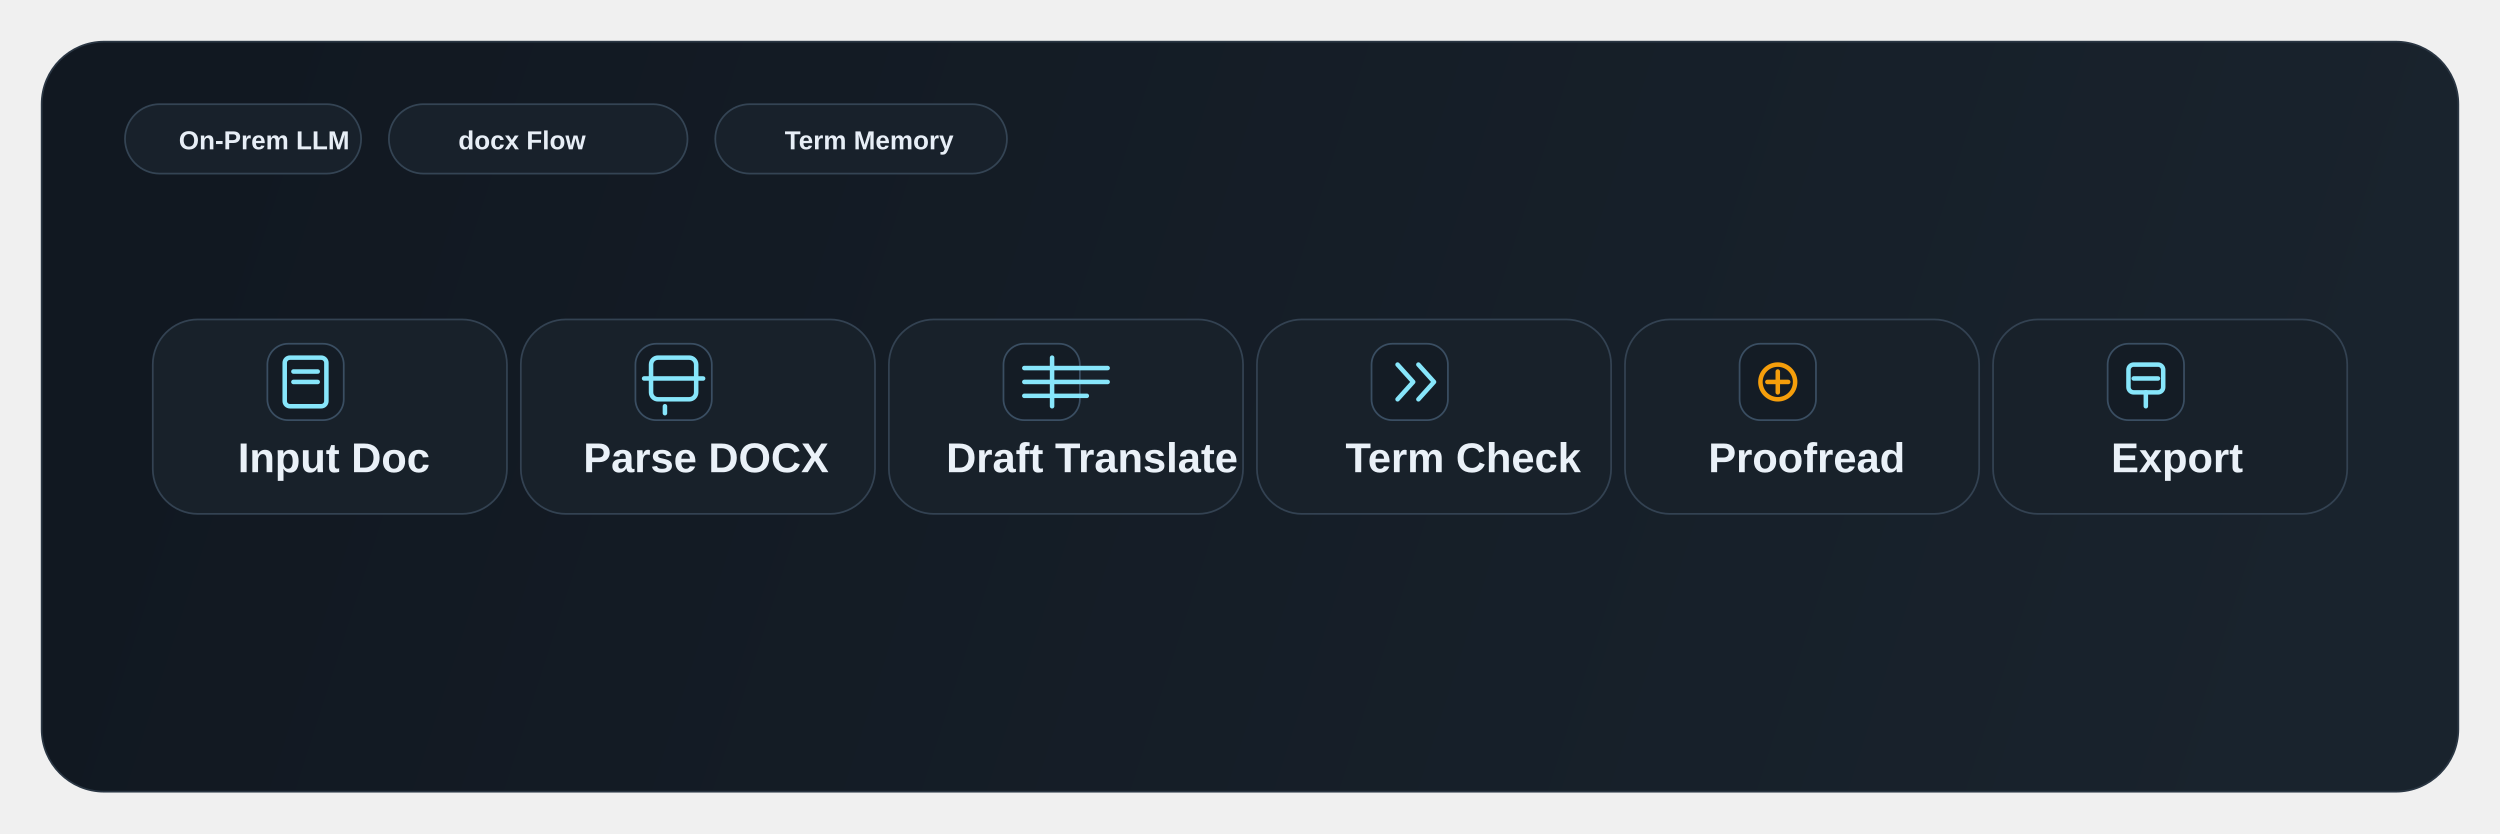
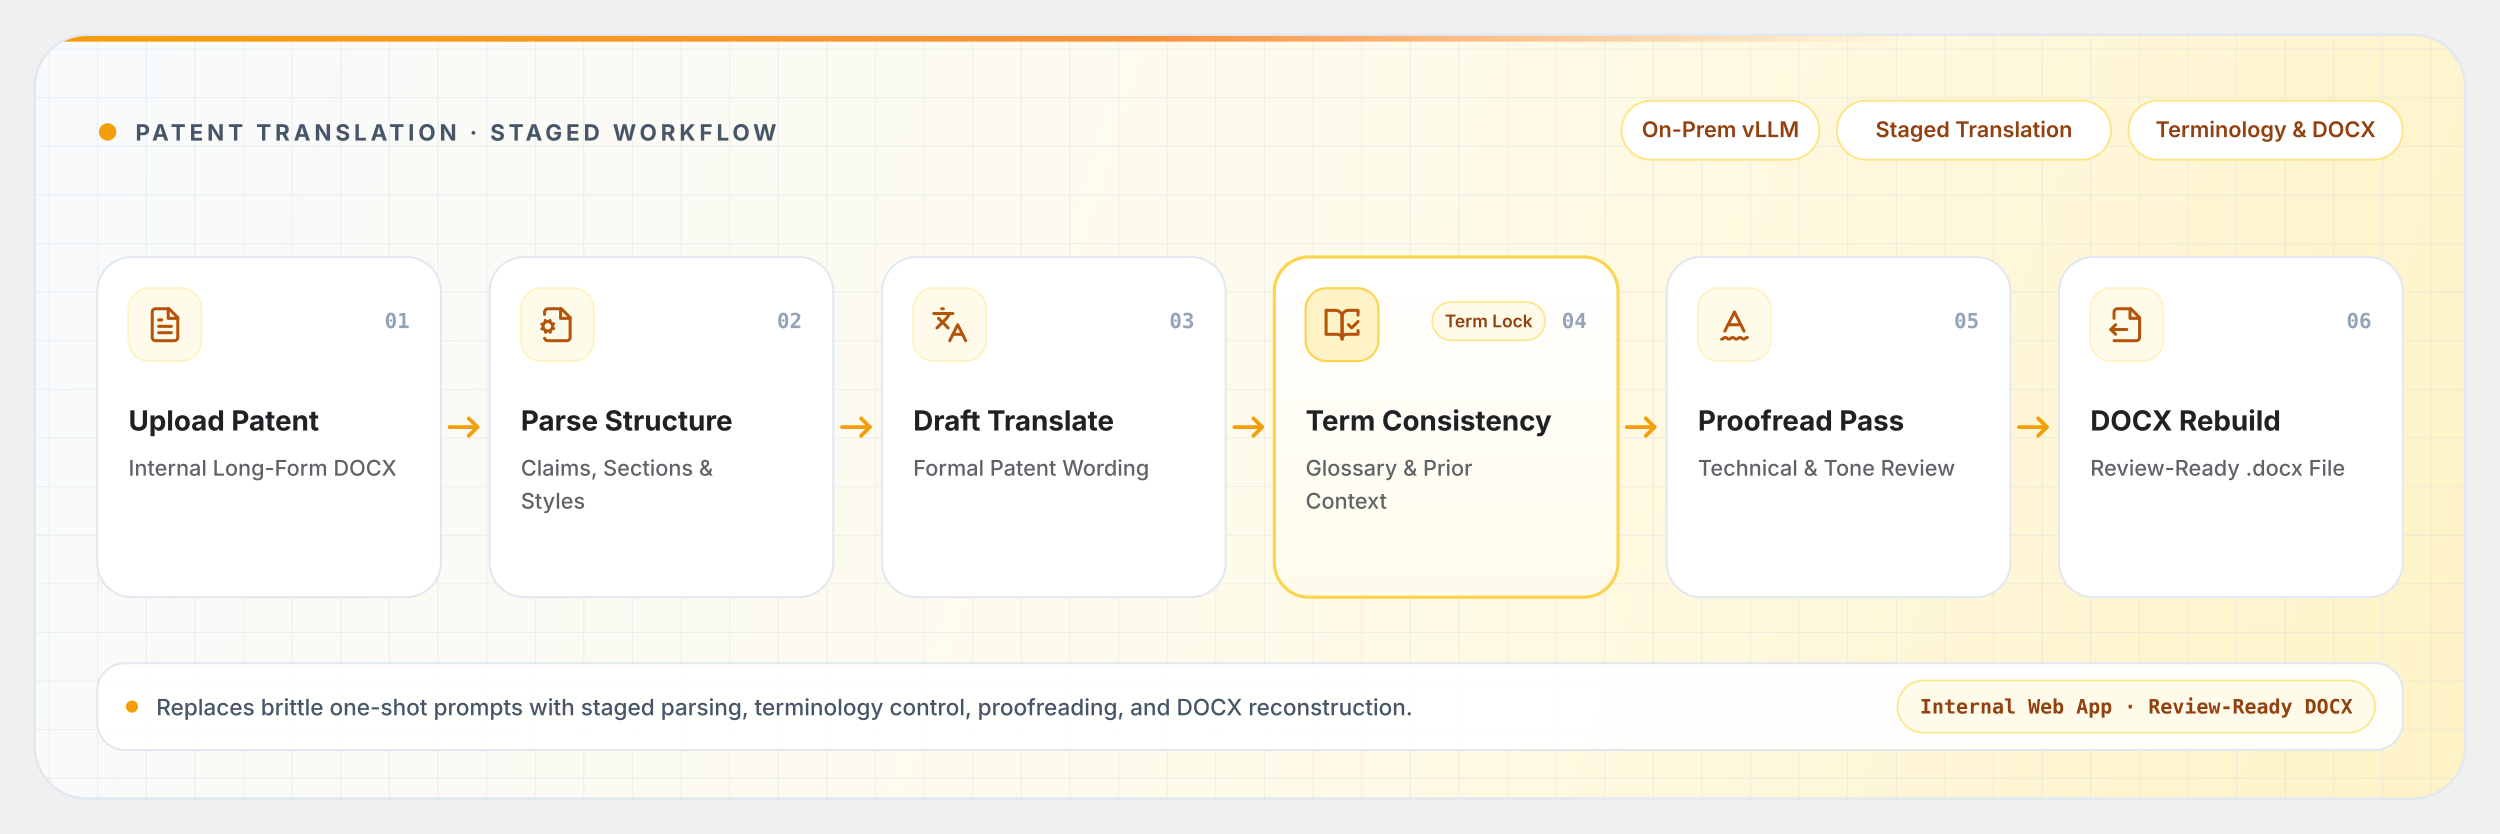
<svg xmlns="http://www.w3.org/2000/svg" width="1440" height="480" viewBox="0 0 1440 480" fill="none">
  <defs>
-     <linearGradient id="bg" x1="120" y1="48" x2="1320" y2="432" gradientUnits="userSpaceOnUse">
-       <stop stop-color="#111821" />
-       <stop offset="1" stop-color="#19232D" />
+     <linearGradient id="bg-patent-translation-service" x1="40" y1="20" x2="1400" y2="460" gradientUnits="userSpaceOnUse">
+       <stop stop-color="#F8FAFC" />
+       <stop offset="0.52" stop-color="#FFFBEB" />
+       <stop offset="1" stop-color="#FEF3C7" />
    </linearGradient>
-     <linearGradient id="node" x1="0" y1="0" x2="0" y2="120" gradientUnits="userSpaceOnUse">
-       <stop stop-color="#1E2833" />
-       <stop offset="1" stop-color="#18212A" />
+     <linearGradient id="topbar-patent-translation-service" x1="20" y1="20" x2="1100" y2="20" gradientUnits="userSpaceOnUse">
+       <stop stop-color="#F59E0B" />
+       <stop offset="0.6" stop-color="#FB923C" />
+       <stop offset="1" stop-color="#FB923C" stop-opacity="0" />
    </linearGradient>
-     <filter id="glow" x="-20%" y="-40%" width="140%" height="180%">
-       <feGaussianBlur stdDeviation="10" result="blur" />
-       <feMerge>
-         <feMergeNode in="blur" />
-         <feMergeNode in="SourceGraphic" />
-       </feMerge>
-     </filter>
+     <linearGradient id="card-hi-patent-translation-service" x1="0" y1="148" x2="0" y2="344" gradientUnits="userSpaceOnUse">
+       <stop stop-color="#FFFFFF" />
+       <stop offset="1" stop-color="#FFFBEB" />
+     </linearGradient>
+     <pattern id="grid-patent-translation-service" width="28" height="28" patternUnits="userSpaceOnUse">
+       <path d="M 28 0 L 0 0 0 28" fill="none" stroke="#CBD5E1" stroke-opacity="0.38" stroke-width="1" />
+     </pattern>
+     <clipPath id="panel-patent-translation-service">
+       <rect x="20" y="20" width="1400" height="440" rx="30" />
+     </clipPath>
  </defs>
-   <rect x="24" y="24" width="1392" height="432" rx="36" fill="url(#bg)" />
-   <rect x="24" y="24" width="1392" height="432" rx="36" stroke="#2A3643" />
-   <g font-family="Segoe UI, Arial, sans-serif">
-     <rect x="72" y="60" width="136" height="40" rx="20" fill="#18212B" stroke="#344454" />
-     <rect x="224" y="60" width="172" height="40" rx="20" fill="#18212B" stroke="#344454" />
-     <rect x="412" y="60" width="168" height="40" rx="20" fill="#18212B" stroke="#344454" />
-     <text x="103" y="86" fill="#E7EEF6" font-size="15" font-weight="600">On-Prem LLM</text>
-     <text x="264" y="86" fill="#E7EEF6" font-size="15" font-weight="600">docx Flow</text>
-     <text x="452" y="86" fill="#E7EEF6" font-size="15" font-weight="600">Term Memory</text>
+   <g clip-path="url(#panel-patent-translation-service)">
+     <rect x="20" y="20" width="1400" height="440" rx="30" fill="url(#bg-patent-translation-service)" />
+     <rect x="20" y="20" width="1400" height="440" fill="url(#grid-patent-translation-service)" />
+     <rect x="20" y="20" width="1400" height="4" fill="url(#topbar-patent-translation-service)" />
  </g>
-   <g filter="url(#glow)" stroke="#5AD7F7" stroke-width="4" stroke-linecap="round">
-     <path d="M292 240H356" />
-     <path d="M504 240H568" />
-     <path d="M716 240H780" />
-     <path d="M928 240H992" />
-     <path d="M1140 240H1204" />
+   <rect x="20" y="20" width="1400" height="440" rx="30" stroke="#E2E8F0" stroke-width="1.5" />
+   <circle cx="62" cy="76" r="5" fill="#F59E0B" />
+   <text x="78" y="81" font-family="Inter, Segoe UI, Arial, sans-serif" font-size="13" font-weight="700" letter-spacing="2.2" fill="#475569">PATENT TRANSLATION · STAGED WORKFLOW</text>
+   <rect x="934" y="58" width="114" height="34" rx="17" fill="#FFFFFF" stroke="#FDE68A" stroke-width="1.2" />
+   <text x="991" y="79" text-anchor="middle" font-family="Inter, Segoe UI, Arial, sans-serif" font-size="12.5" font-weight="600" fill="#92400E">On-Prem vLLM</text>
+   <rect x="1058" y="58" width="158" height="34" rx="17" fill="#FFFFFF" stroke="#FDE68A" stroke-width="1.2" />
+   <text x="1137" y="79" text-anchor="middle" font-family="Inter, Segoe UI, Arial, sans-serif" font-size="12.5" font-weight="600" fill="#92400E">Staged Translation</text>
+   <rect x="1226" y="58" width="158" height="34" rx="17" fill="#FFFFFF" stroke="#FDE68A" stroke-width="1.2" />
+   <text x="1305" y="79" text-anchor="middle" font-family="Inter, Segoe UI, Arial, sans-serif" font-size="12.5" font-weight="600" fill="#92400E">Terminology &amp; DOCX</text>
+   <g>
+     <rect x="56" y="148" width="198" height="196" rx="20" fill="#FFFFFF" stroke="#E2E8F0" stroke-width="1.2" />
+     <rect x="74" y="166" width="42" height="42" rx="12" fill="#FFFBEB" stroke="#FEF3C7" stroke-width="1.2" />
+     <g transform="translate(84 176) scale(0.92)" fill="none" stroke="#B45309" stroke-width="1.9" stroke-linecap="round" stroke-linejoin="round">
+       <path d="M14.5 2H6a2 2 0 0 0-2 2v16a2 2 0 0 0 2 2h12a2 2 0 0 0 2-2V7.5L14.5 2z" />
+       <polyline points="14 2 14 8 20 8" />
+       <line x1="16" x2="8" y1="13" y2="13" />
+       <line x1="16" x2="8" y1="17" y2="17" />
+       <line x1="10" x2="8" y1="9" y2="9" />
+     </g>
+     <text x="236" y="189" text-anchor="end" font-family="ui-monospace, SFMono-Regular, Menlo, Consolas, monospace" font-size="12" font-weight="600" fill="#94A3B8">01</text>
+     <text x="74" y="248" font-family="Inter, Segoe UI, Arial, sans-serif" font-size="16" font-weight="700" fill="#202124">Upload Patent</text>
+     <text x="74" y="274" font-family="Inter, Segoe UI, Arial, sans-serif" font-size="12.5" font-weight="500" fill="#5F6368">Internal Long-Form DOCX</text>
  </g>
-   <g fill="#5AD7F7">
-     <path d="M356 240L343 232V248L356 240Z" />
-     <path d="M568 240L555 232V248L568 240Z" />
-     <path d="M780 240L767 232V248L780 240Z" />
-     <path d="M992 240L979 232V248L992 240Z" />
-     <path d="M1204 240L1191 232V248L1204 240Z" />
+   <g stroke="#F59E0B" stroke-width="2.2" stroke-linecap="round" stroke-linejoin="round">
+     <path d="M259 246H275" />
+     <path d="M270 241L275 246L270 251" fill="none" />
  </g>
-   <g fill="url(#node)" stroke="#334252">
-     <rect x="88" y="184" width="204" height="112" rx="26" />
-     <rect x="300" y="184" width="204" height="112" rx="26" />
-     <rect x="512" y="184" width="204" height="112" rx="26" />
-     <rect x="724" y="184" width="204" height="112" rx="26" />
-     <rect x="936" y="184" width="204" height="112" rx="26" />
-     <rect x="1148" y="184" width="204" height="112" rx="26" />
+   <g>
+     <rect x="282" y="148" width="198" height="196" rx="20" fill="#FFFFFF" stroke="#E2E8F0" stroke-width="1.2" />
+     <rect x="300" y="166" width="42" height="42" rx="12" fill="#FFFBEB" stroke="#FEF3C7" stroke-width="1.2" />
+     <g transform="translate(310 176) scale(0.92)" fill="none" stroke="#B45309" stroke-width="1.9" stroke-linecap="round" stroke-linejoin="round">
+       <circle cx="6" cy="13" r="3" />
+       <path d="m9.7 14.4-.9-.3" />
+       <path d="m3.2 11.9-.9-.3" />
+       <path d="m4.6 16.7.3-.9" />
+       <path d="m7.6 16.7-.4-1" />
+       <path d="m4.8 10.3-.4-1" />
+       <path d="m2.3 14.6 1-.4" />
+       <path d="m8.7 11.8 1-.4" />
+       <path d="m7.4 9.3-.3.9" />
+       <path d="M14 2v6h6" />
+       <path d="M4 5.5V4a2 2 0 0 1 2-2h8.5L20 7.5V20a2 2 0 0 1-2 2H6a2 2 0 0 1-2-1.5" />
+     </g>
+     <text x="462" y="189" text-anchor="end" font-family="ui-monospace, SFMono-Regular, Menlo, Consolas, monospace" font-size="12" font-weight="600" fill="#94A3B8">02</text>
+     <text x="300" y="248" font-family="Inter, Segoe UI, Arial, sans-serif" font-size="16" font-weight="700" fill="#202124">Parse Structure</text>
+     <text x="300" y="274" font-family="Inter, Segoe UI, Arial, sans-serif" font-size="12.5" font-weight="500" fill="#5F6368">Claims, Sections &amp;</text>
+     <text x="300" y="293" font-family="Inter, Segoe UI, Arial, sans-serif" font-size="12.5" font-weight="500" fill="#5F6368">Styles</text>
  </g>
-   <g fill="#141C25" stroke="#3A4E62">
-     <rect x="154" y="198" width="44" height="44" rx="12" />
-     <rect x="366" y="198" width="44" height="44" rx="12" />
-     <rect x="578" y="198" width="44" height="44" rx="12" />
-     <rect x="790" y="198" width="44" height="44" rx="12" />
-     <rect x="1002" y="198" width="44" height="44" rx="12" />
-     <rect x="1214" y="198" width="44" height="44" rx="12" />
+   <g stroke="#F59E0B" stroke-width="2.2" stroke-linecap="round" stroke-linejoin="round">
+     <path d="M485 246H501" />
+     <path d="M496 241L501 246L496 251" fill="none" />
  </g>
-   <g fill="none" stroke="#87E6FB" stroke-width="2.6" stroke-linecap="round" stroke-linejoin="round">
-     <rect x="164" y="206" width="24" height="28" rx="3" />
-     <path d="M169 214H183M169 220H183" />
-     <rect x="375" y="206" width="26" height="24" rx="4" />
-     <path d="M383 234V238" />
-     <path d="M371 218H405" />
-     <path d="M590 212H638M590 220H638M590 228H626" />
-     <path d="M606 206V234" />
-     <path d="M805 210L814 220L805 230" />
-     <path d="M817 210L826 220L817 230" />
-     <circle cx="1024" cy="220" r="10" stroke="#F59E0B" />
-     <path d="M1018 220H1030M1024 214V226" stroke="#F59E0B" />
-     <rect x="1226" y="210" width="20" height="16" rx="3" />
-     <path d="M1236 226V234" />
-     <path d="M1229 218H1243" />
+   <g>
+     <rect x="508" y="148" width="198" height="196" rx="20" fill="#FFFFFF" stroke="#E2E8F0" stroke-width="1.2" />
+     <rect x="526" y="166" width="42" height="42" rx="12" fill="#FFFBEB" stroke="#FEF3C7" stroke-width="1.2" />
+     <g transform="translate(536 176) scale(0.92)" fill="none" stroke="#B45309" stroke-width="1.9" stroke-linecap="round" stroke-linejoin="round">
+       <path d="m5 8 6 6" />
+       <path d="m4 14 6-6 2-3" />
+       <path d="M2 5h12" />
+       <path d="M7 2h1" />
+       <path d="m22 22-5-10-5 10" />
+       <path d="M14 18h6" />
+     </g>
+     <text x="688" y="189" text-anchor="end" font-family="ui-monospace, SFMono-Regular, Menlo, Consolas, monospace" font-size="12" font-weight="600" fill="#94A3B8">03</text>
+     <text x="526" y="248" font-family="Inter, Segoe UI, Arial, sans-serif" font-size="16" font-weight="700" fill="#202124">Draft Translate</text>
+     <text x="526" y="274" font-family="Inter, Segoe UI, Arial, sans-serif" font-size="12.5" font-weight="500" fill="#5F6368">Formal Patent Wording</text>
  </g>
-   <g font-family="Segoe UI, Arial, sans-serif" fill="#EAF1F8" font-size="24" font-weight="700">
-     <text x="137" y="272">Input Doc</text>
-     <text x="336" y="272">Parse DOCX</text>
-     <text x="545" y="272">Draft Translate</text>
-     <text x="775" y="272">Term Check</text>
-     <text x="984" y="272">Proofread</text>
-     <text x="1216" y="272">Export</text>
+   <g stroke="#F59E0B" stroke-width="2.2" stroke-linecap="round" stroke-linejoin="round">
+     <path d="M711 246H727" />
+     <path d="M722 241L727 246L722 251" fill="none" />
  </g>
+   <g>
+     <rect x="734" y="148" width="198" height="196" rx="20" fill="url(#card-hi-patent-translation-service)" stroke="#FCD34D" stroke-width="1.8" />
+     <rect x="752" y="166" width="42" height="42" rx="12" fill="#FEF3C7" stroke="#FCD34D" stroke-width="1.2" />
+     <g transform="translate(762 176) scale(0.92)" fill="none" stroke="#B45309" stroke-width="1.9" stroke-linecap="round" stroke-linejoin="round">
+       <path d="M8 3H2v15h7c1.7 0 3 1.3 3 3V7c0-2.2-1.8-4-4-4Z" />
+       <path d="m16 12 2 2 4-4" />
+       <path d="M22 6V3h-6c-2.2 0-4 1.8-4 4v14c0-1.7 1.3-3 3-3h7v-2.3" />
+     </g>
+     <rect x="825" y="174" width="65" height="22" rx="11" fill="#FFFBEB" stroke="#FDE68A" stroke-width="1" />
+     <text x="857.5" y="188.5" text-anchor="middle" font-family="Inter, Segoe UI, Arial, sans-serif" font-size="10" font-weight="600" fill="#92400E">Term Lock</text>
+     <text x="914" y="189" text-anchor="end" font-family="ui-monospace, SFMono-Regular, Menlo, Consolas, monospace" font-size="12" font-weight="600" fill="#94A3B8">04</text>
+     <text x="752" y="248" font-family="Inter, Segoe UI, Arial, sans-serif" font-size="16" font-weight="700" fill="#202124">Term Consistency</text>
+     <text x="752" y="274" font-family="Inter, Segoe UI, Arial, sans-serif" font-size="12.5" font-weight="500" fill="#5F6368">Glossary &amp; Prior</text>
+     <text x="752" y="293" font-family="Inter, Segoe UI, Arial, sans-serif" font-size="12.5" font-weight="500" fill="#5F6368">Context</text>
+   </g>
+   <g stroke="#F59E0B" stroke-width="2.2" stroke-linecap="round" stroke-linejoin="round">
+     <path d="M937 246H953" />
+     <path d="M948 241L953 246L948 251" fill="none" />
+   </g>
+   <g>
+     <rect x="960" y="148" width="198" height="196" rx="20" fill="#FFFFFF" stroke="#E2E8F0" stroke-width="1.2" />
+     <rect x="978" y="166" width="42" height="42" rx="12" fill="#FFFBEB" stroke="#FEF3C7" stroke-width="1.2" />
+     <g transform="translate(988 176) scale(0.92)" fill="none" stroke="#B45309" stroke-width="1.9" stroke-linecap="round" stroke-linejoin="round">
+       <path d="m6 16 6-12 6 12" />
+       <path d="M8 12h8" />
+       <path d="M4 21c1.1 0 1.1-1 2.3-1s1.1 1 2.3 1c1.1 0 1.1-1 2.3-1 1.1 0 1.1 1 2.3 1 1.1 0 1.1-1 2.3-1 1.1 0 1.1 1 2.3 1 1.1 0 1.1-1 2.3-1" />
+     </g>
+     <text x="1140" y="189" text-anchor="end" font-family="ui-monospace, SFMono-Regular, Menlo, Consolas, monospace" font-size="12" font-weight="600" fill="#94A3B8">05</text>
+     <text x="978" y="248" font-family="Inter, Segoe UI, Arial, sans-serif" font-size="16" font-weight="700" fill="#202124">Proofread Pass</text>
+     <text x="978" y="274" font-family="Inter, Segoe UI, Arial, sans-serif" font-size="12.5" font-weight="500" fill="#5F6368">Technical &amp; Tone Review</text>
+   </g>
+   <g stroke="#F59E0B" stroke-width="2.2" stroke-linecap="round" stroke-linejoin="round">
+     <path d="M1163 246H1179" />
+     <path d="M1174 241L1179 246L1174 251" fill="none" />
+   </g>
+   <g>
+     <rect x="1186" y="148" width="198" height="196" rx="20" fill="#FFFFFF" stroke="#E2E8F0" stroke-width="1.2" />
+     <rect x="1204" y="166" width="42" height="42" rx="12" fill="#FFFBEB" stroke="#FEF3C7" stroke-width="1.2" />
+     <g transform="translate(1214 176) scale(0.92)" fill="none" stroke="#B45309" stroke-width="1.9" stroke-linecap="round" stroke-linejoin="round">
+       <path d="M4 22h14a2 2 0 0 0 2-2V7.5L14.5 2H6a2 2 0 0 0-2 2v4" />
+       <polyline points="14 2 14 8 20 8" />
+       <path d="M2 15h10" />
+       <path d="m5 12-3 3 3 3" />
+     </g>
+     <text x="1366" y="189" text-anchor="end" font-family="ui-monospace, SFMono-Regular, Menlo, Consolas, monospace" font-size="12" font-weight="600" fill="#94A3B8">06</text>
+     <text x="1204" y="248" font-family="Inter, Segoe UI, Arial, sans-serif" font-size="16" font-weight="700" fill="#202124">DOCX Rebuild</text>
+     <text x="1204" y="274" font-family="Inter, Segoe UI, Arial, sans-serif" font-size="12.5" font-weight="500" fill="#5F6368">Review-Ready .docx File</text>
+   </g>
+   <rect x="56" y="382" width="1328" height="50" rx="16" fill="#FFFFFF" fill-opacity="0.92" stroke="#E2E8F0" stroke-width="1.2" />
+   <circle cx="76" cy="407" r="3.5" fill="#F59E0B" />
+   <text x="90" y="412" font-family="Inter, Segoe UI, Arial, sans-serif" font-size="13" font-weight="500" fill="#475569">Replaces brittle one-shot prompts with staged parsing, terminology control, proofreading, and DOCX reconstruction.</text>
+   <rect x="1093" y="392" width="275" height="30" rx="15" fill="#FFFBEB" stroke="#FDE68A" stroke-width="1" />
+   <text x="1230.5" y="411" text-anchor="middle" font-family="ui-monospace, SFMono-Regular, Menlo, Consolas, monospace" font-size="11.5" font-weight="600" fill="#92400E">Internal Web App · Review-Ready DOCX</text>
</svg>
